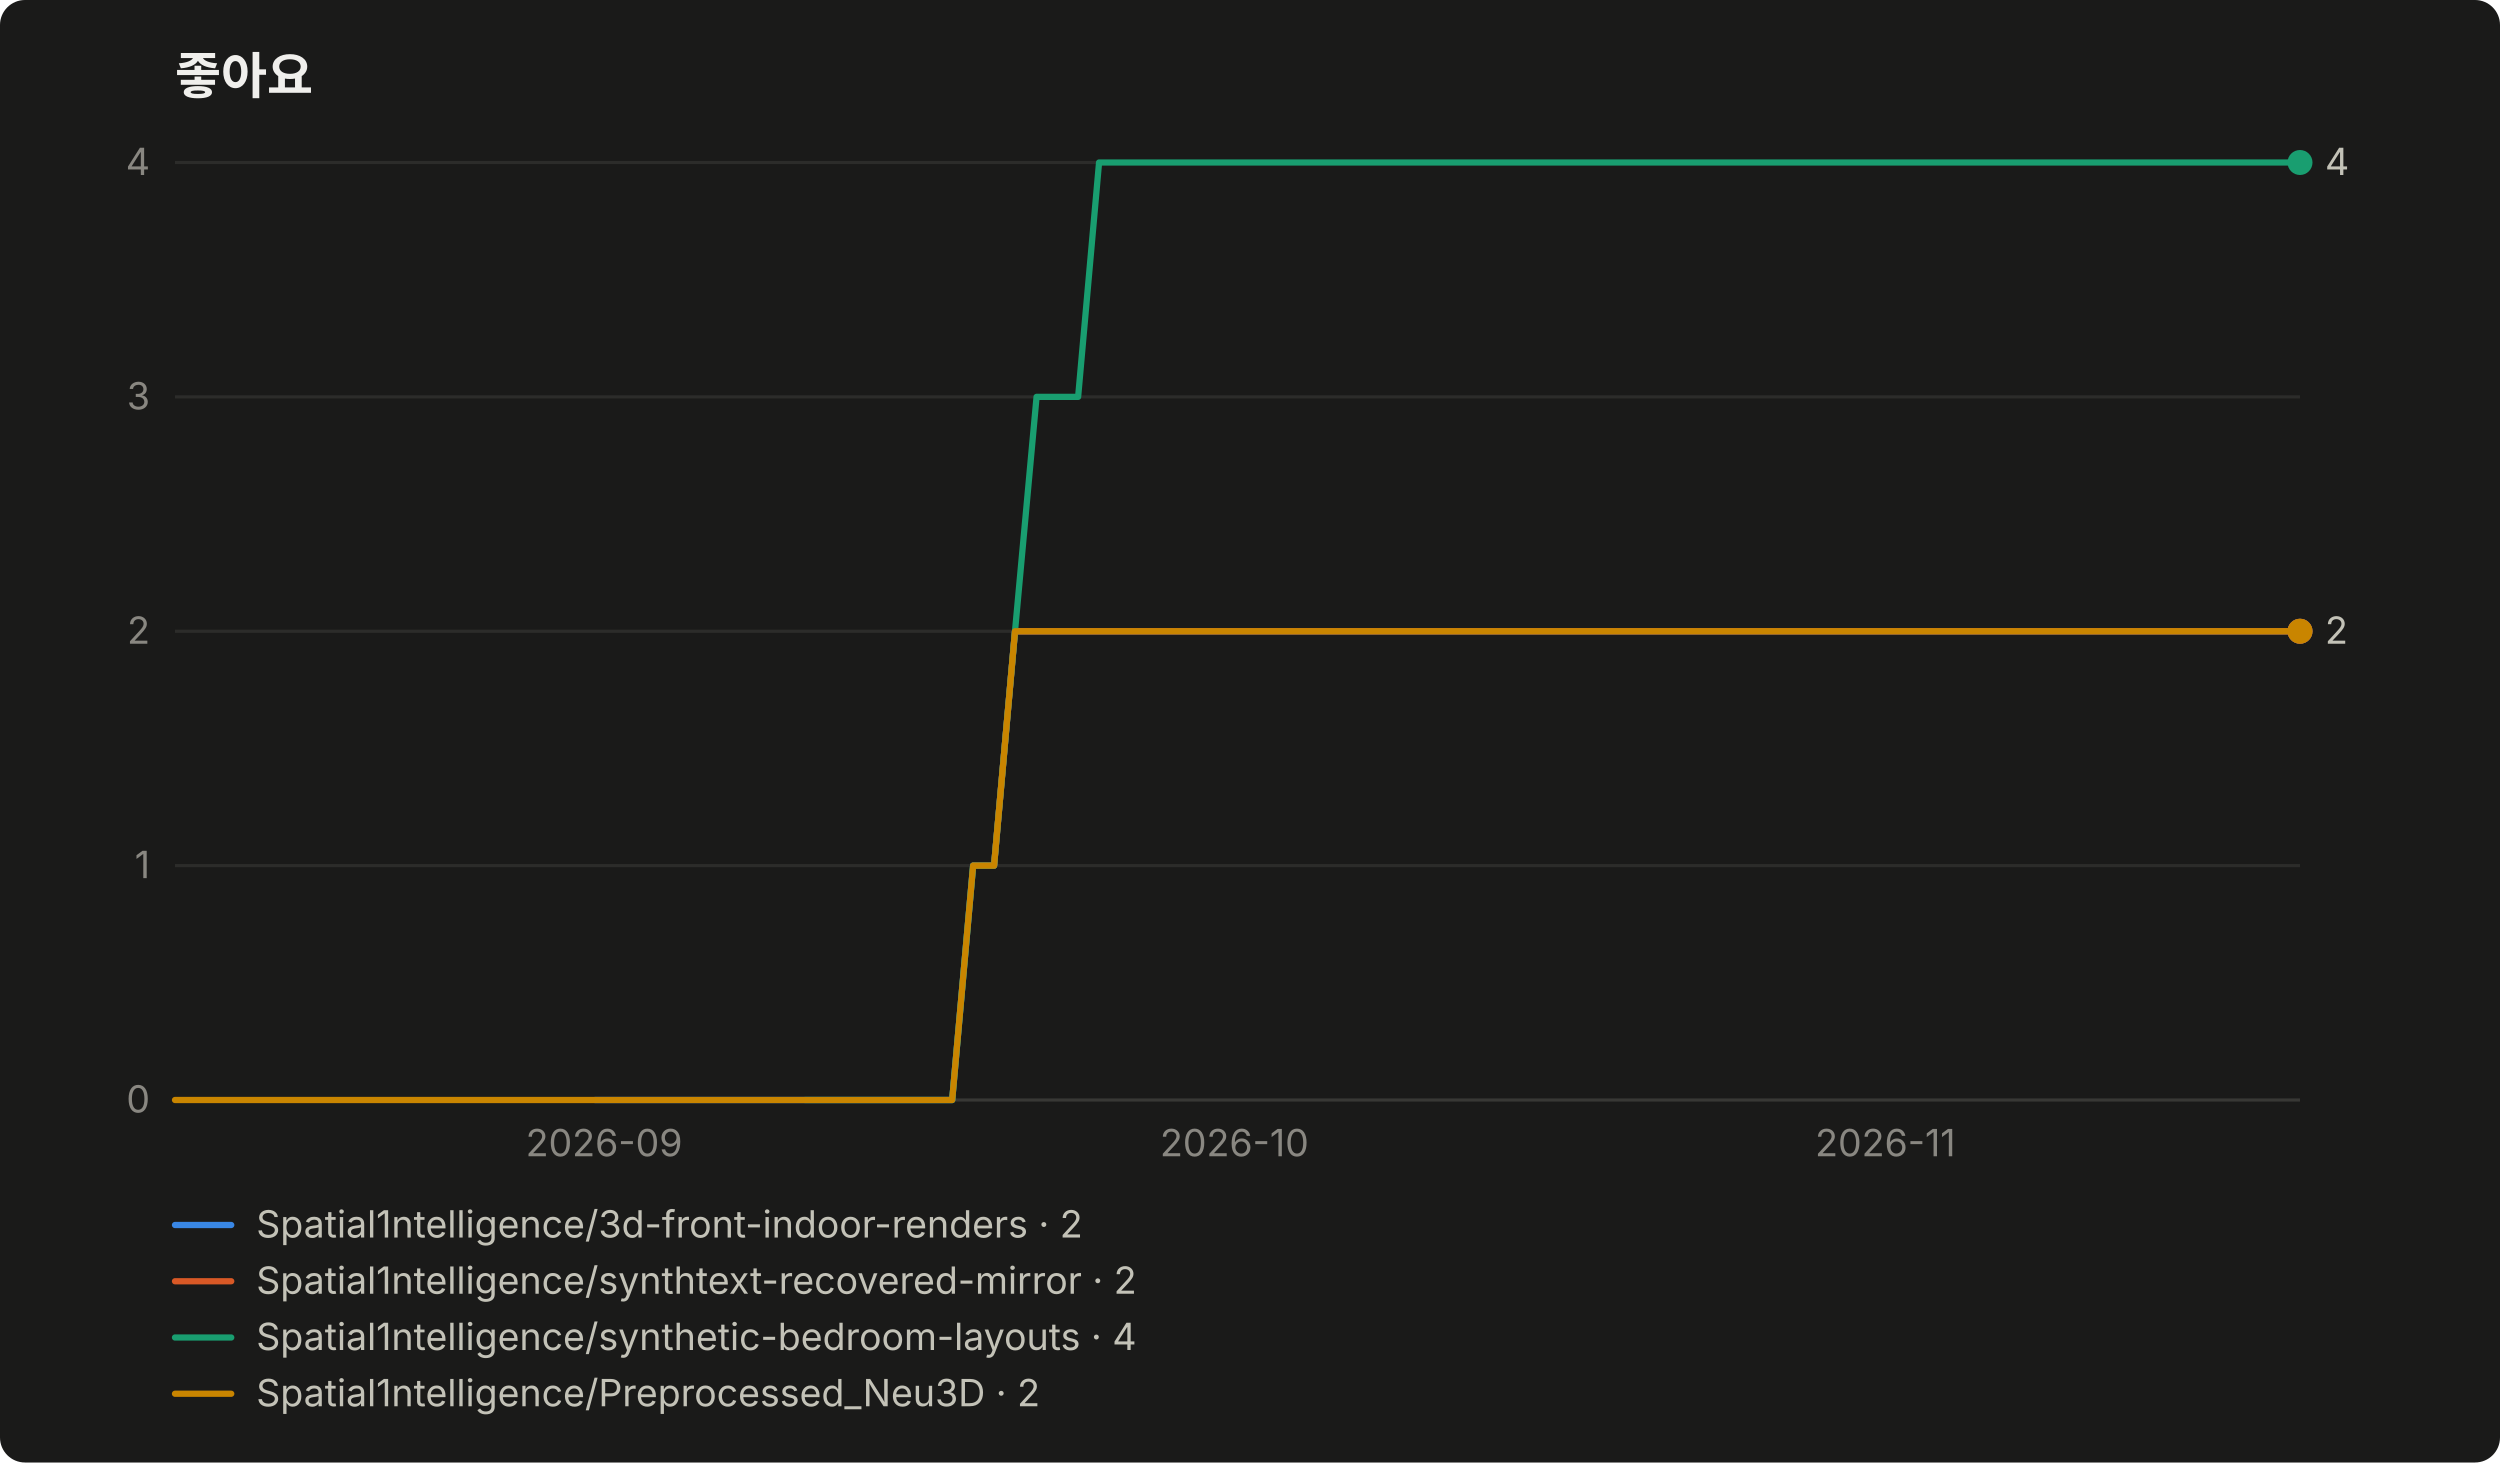
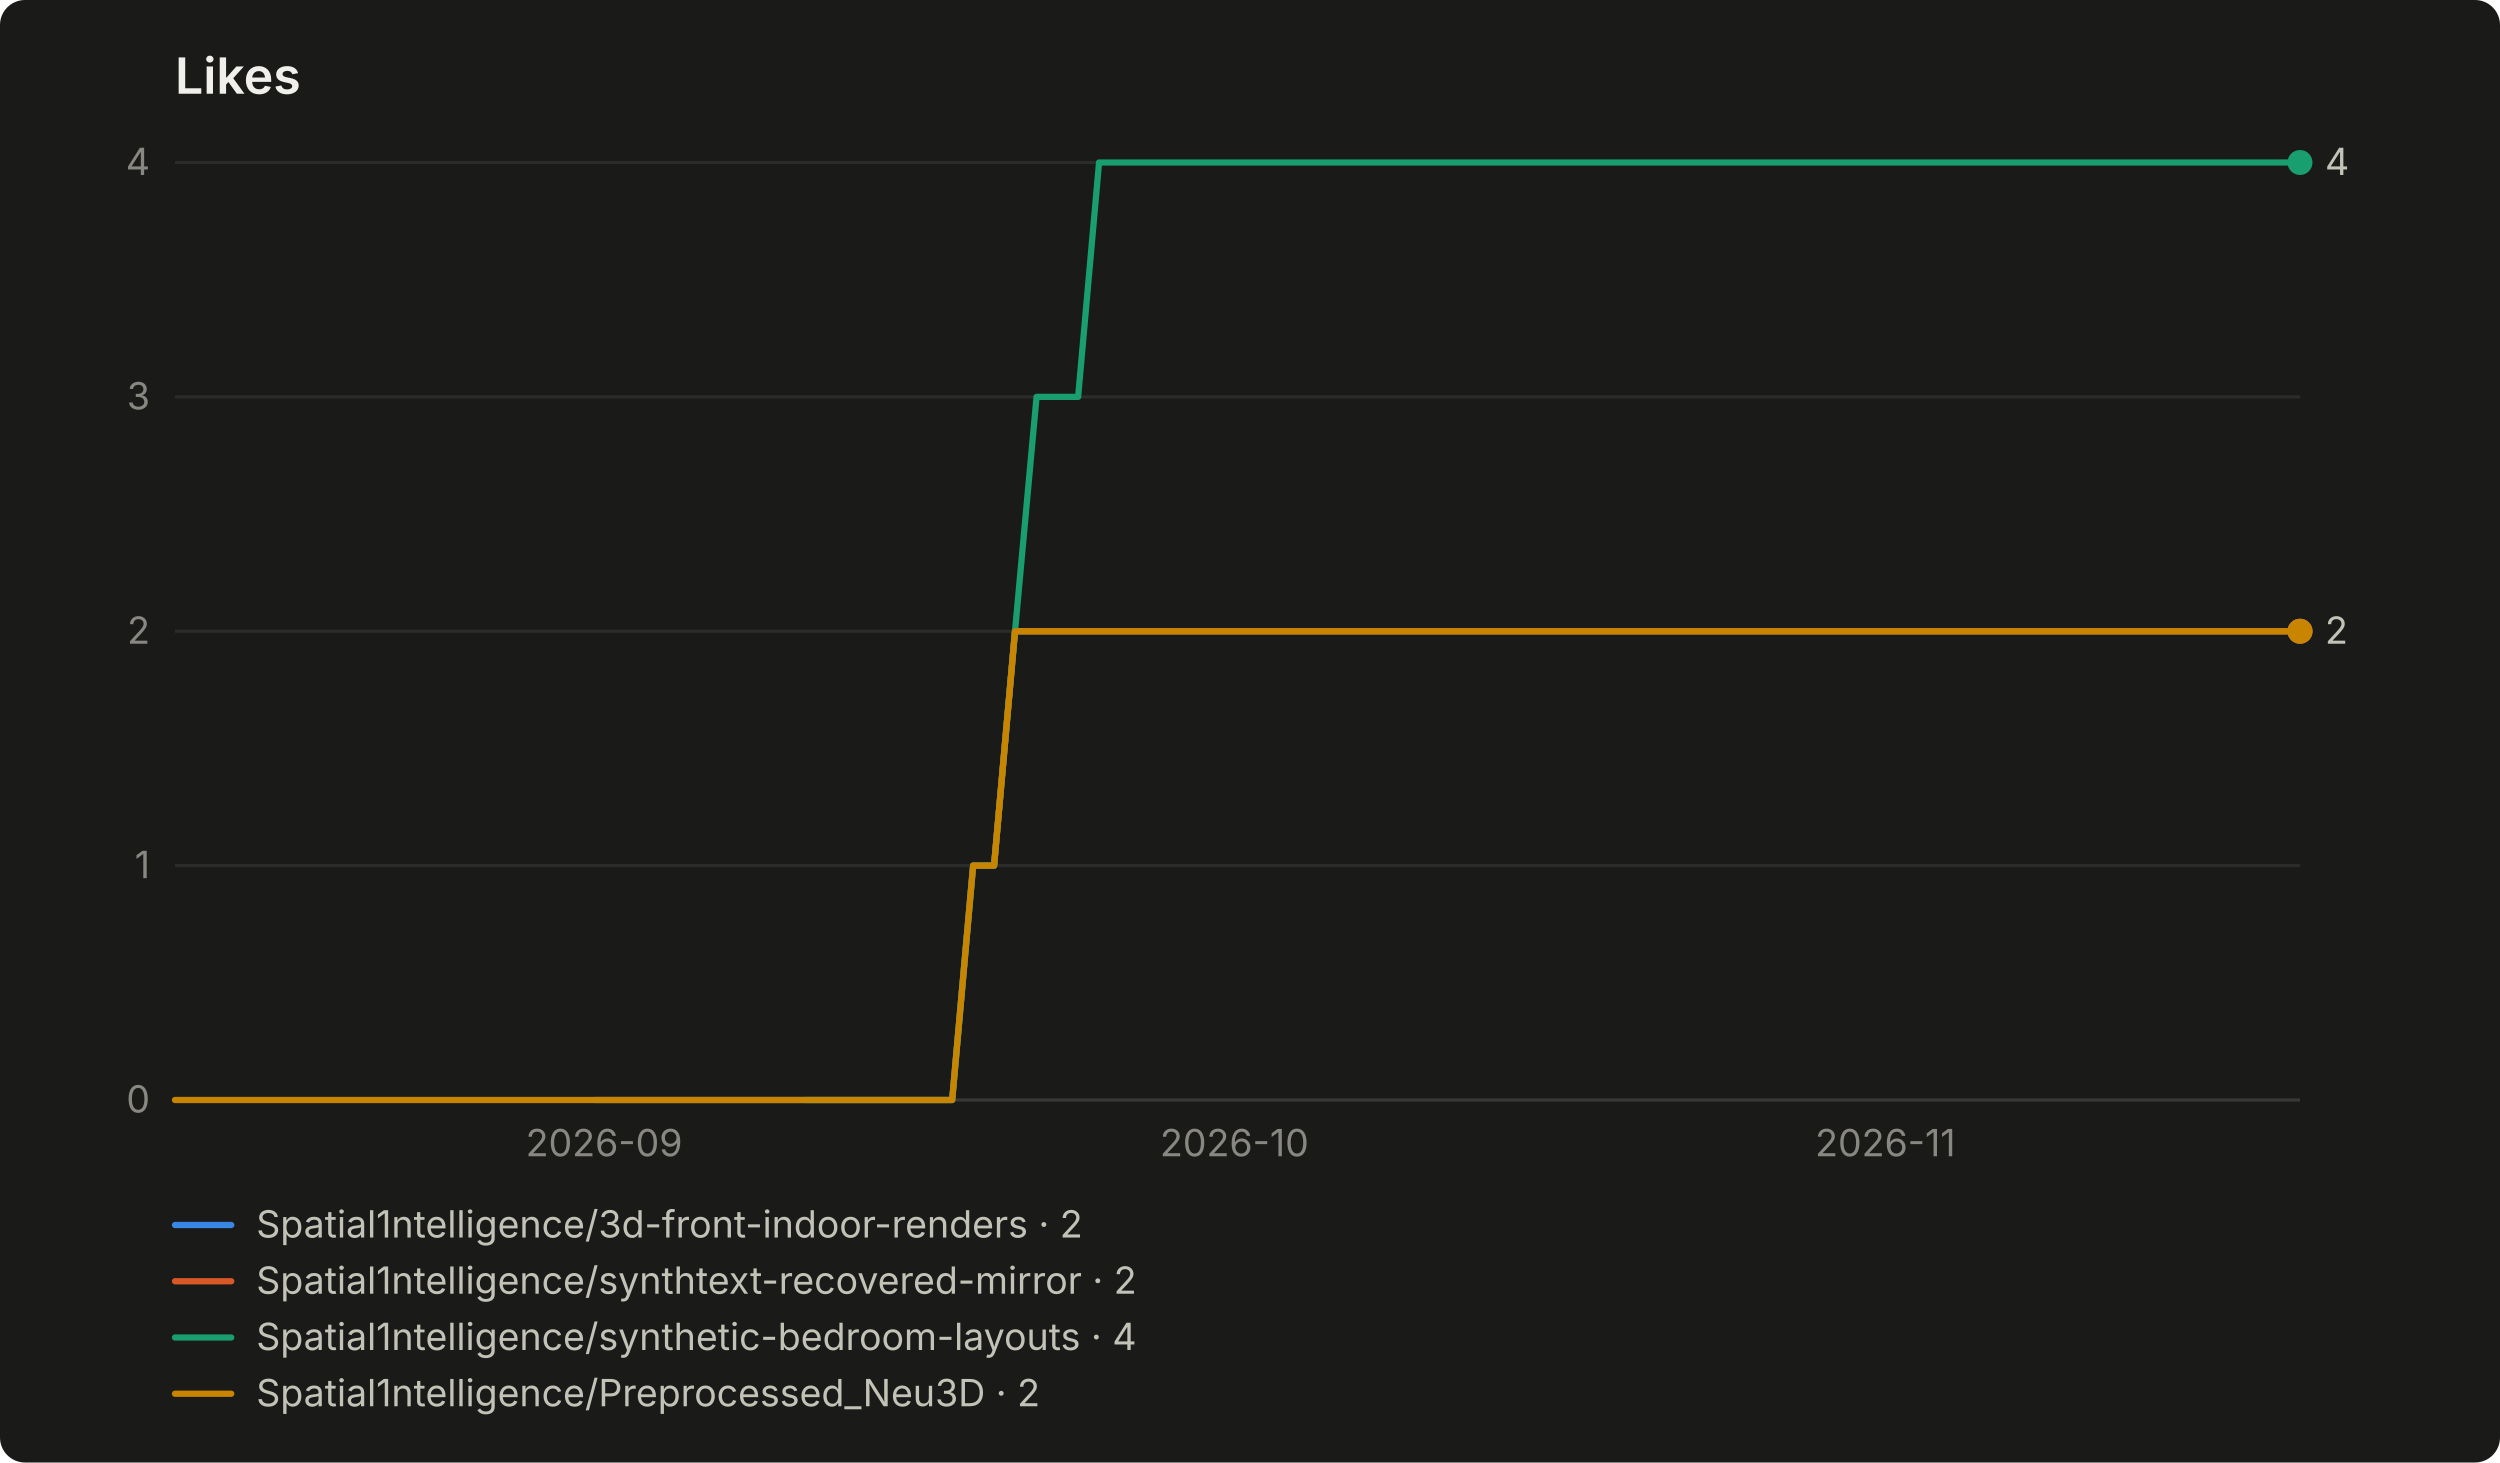
<svg xmlns="http://www.w3.org/2000/svg" viewBox="0 0 800 468" width="800" height="468" font-family="system-ui,-apple-system,'Segoe UI',sans-serif" font-size="12">
  <style>.bg{fill:#1a1a19}.t1{fill:#f0efec}.t2{fill:#c3c2b7}.mu{fill:#898781}.sm{stroke:#898781}.grid{stroke:#2c2c2a}.axis{stroke:#383835}.s0{stroke:#3987e5}.f0{fill:#3987e5}.s1{stroke:#d95926}.f1{fill:#d95926}.s2{stroke:#199e70}.f2{fill:#199e70}.s3{stroke:#c98500}.f3{fill:#c98500}.s4{stroke:#d55181}.f4{fill:#d55181}.s5{stroke:#008300}.f5{fill:#008300}.s6{stroke:#9085e9}.f6{fill:#9085e9}.s7{stroke:#e66767}.f7{fill:#e66767}.ln{fill:none;stroke-width:2;stroke-linejoin:round;stroke-linecap:round}.wash{opacity:.1}.tk{font-variant-numeric:tabular-nums}</style>
  <rect class="bg" width="800" height="468" rx="8" />
  <g>
    <line class="axis" x1="56" x2="736" y1="352.0" y2="352.0" />
    <line class="grid" x1="56" x2="736" y1="277.0" y2="277.0" />
    <line class="grid" x1="56" x2="736" y1="202.0" y2="202.0" />
    <line class="grid" x1="56" x2="736" y1="127.0" y2="127.0" />
    <line class="grid" x1="56" x2="736" y1="52.0" y2="52.0" />
    <polyline class="ln s0" points="190.4,352.0 197.2,352.0 203.9,352.0 210.6,352.0 217.4,352.0 224.1,352.0 230.7,352.0 237.5,352.0 244.2,352.0 251.0,352.0 257.6,352.0 264.4,352.0 271.1,352.0 277.8,352.0 284.5,352.0 291.2,352.0 298.0,352.0 304.7,352.0 311.4,277.0 318.1,277.0 324.8,202.0 331.7,202.0 338.3,202.0 345.0,202.0 351.7,202.0 358.5,202.0 365.2,202.0 371.9,202.0 378.6,202.0 385.5,202.0 392.0,202.0 398.8,202.0 405.5,202.0 412.2,202.0 419.0,202.0 425.7,202.0 432.4,202.0 439.1,202.0 445.8,202.0 452.5,202.0 459.3,202.0 466.0,202.0 472.7,202.0 479.4,202.0 486.1,202.0 492.9,202.0 499.6,202.0 506.3,202.0 513.0,202.0 519.7,202.0 526.5,202.0 539.9,202.0 546.7,202.0 553.4,202.0 560.1,202.0 566.8,202.0 573.6,202.0 587.0,202.0 593.7,202.0 600.4,202.0 607.1,202.0 613.8,202.0 620.5,202.0 627.3,202.0 629.5,202.0 634.0,202.0 640.8,202.0 647.5,202.0 654.2,202.0 660.9,202.0 667.6,202.0 674.4,202.0 681.1,202.0 687.8,202.0 694.5,202.0 701.2,202.0 708.0,202.0 714.8,202.0 721.4,202.0 728.5,202.0 734.9,202.0 735.9,202.0 736.0,202.0 736.0,202.0" />
    <circle class="f0" cx="736.0" cy="202.0" r="4" />
    <line class="ln s0" x1="56" x2="74" y1="392" y2="392" />
    <polyline class="ln s1" points="311.4,277.0 318.1,277.0 324.8,202.0 331.7,202.0 338.3,202.0 345.0,202.0 351.7,202.0 358.5,202.0 365.2,202.0 371.9,202.0 378.6,202.0 385.5,202.0 392.0,202.0 398.8,202.0 405.5,202.0 412.2,202.0 419.0,202.0 425.7,202.0 432.4,202.0 439.1,202.0 445.8,202.0 452.5,202.0 459.3,202.0 466.0,202.0 472.7,202.0 479.4,202.0 486.1,202.0 492.9,202.0 499.6,202.0 506.3,202.0 513.0,202.0 519.7,202.0 526.5,202.0 539.9,202.0 546.7,202.0 553.4,202.0 560.1,202.0 566.8,202.0 573.6,202.0 587.0,202.0 593.7,202.0 600.4,202.0 607.1,202.0 613.8,202.0 620.5,202.0 627.3,202.0 629.5,202.0 634.0,202.0 640.8,202.0 647.5,202.0 654.2,202.0 660.9,202.0 667.6,202.0 674.4,202.0 681.1,202.0 687.8,202.0 694.5,202.0 701.2,202.0 708.0,202.0 714.8,202.0 721.4,202.0 728.5,202.0 734.9,202.0 735.9,202.0 736.0,202.0 736.0,202.0" />
    <circle class="f1" cx="736.0" cy="202.0" r="4" />
    <line class="ln s1" x1="56" x2="74" y1="410" y2="410" />
    <polyline class="ln s2" points="257.6,352.0 264.4,352.0 271.1,352.0 277.8,352.0 284.5,352.0 291.2,352.0 298.0,352.0 304.7,352.0 311.4,277.0 318.1,277.0 324.8,202.0 331.7,127.0 338.3,127.0 345.0,127.0 351.7,52.0 358.5,52.0 365.2,52.0 371.9,52.0 378.6,52.0 385.5,52.0 392.0,52.0 398.8,52.0 405.5,52.0 412.2,52.0 419.0,52.0 425.7,52.0 432.4,52.0 439.1,52.0 445.8,52.0 452.5,52.0 459.3,52.0 466.0,52.0 472.7,52.0 479.4,52.0 486.1,52.0 492.9,52.0 499.6,52.0 506.3,52.0 513.0,52.0 519.7,52.0 526.5,52.0 539.9,52.0 546.7,52.0 553.4,52.0 560.1,52.0 566.8,52.0 573.6,52.0 587.0,52.0 593.7,52.0 600.4,52.0 607.1,52.0 613.8,52.0 620.5,52.0 627.3,52.0 629.5,52.0 634.0,52.0 640.8,52.0 647.5,52.0 654.2,52.0 660.9,52.0 667.6,52.0 674.4,52.0 681.1,52.0 687.8,52.0 694.5,52.0 701.2,52.0 708.0,52.0 714.8,52.0 721.4,52.0 728.5,52.0 734.9,52.0 735.9,52.0 736.0,52.0 736.0,52.0" />
    <circle class="f2" cx="736.0" cy="52.0" r="4" />
    <line class="ln s2" x1="56" x2="74" y1="428" y2="428" />
    <polyline class="ln s3" points="56.0,352.0 62.7,352.0 69.4,352.0 76.1,352.0 83.0,352.0 89.7,352.0 96.3,352.0 103.1,352.0 109.9,352.0 116.5,352.0 123.3,352.0 130.0,352.0 136.6,352.0 143.4,352.0 150.1,352.0 163.5,352.0 170.3,352.0 177.0,352.0 183.7,352.0 190.4,352.0 197.2,352.0 203.9,352.0 210.6,352.0 217.4,352.0 224.1,352.0 230.7,352.0 237.5,352.0 244.2,352.0 251.0,352.0 257.6,352.0 264.4,352.0 271.1,352.0 277.8,352.0 284.5,352.0 291.2,352.0 298.0,352.0 304.7,352.0 311.4,277.0 318.1,277.0 324.8,202.0 331.7,202.0 338.3,202.0 345.0,202.0 351.7,202.0 358.5,202.0 365.2,202.0 371.9,202.0 378.6,202.0 385.5,202.0 392.0,202.0 398.8,202.0 405.5,202.0 412.2,202.0 419.0,202.0 425.7,202.0 432.4,202.0 439.1,202.0 445.8,202.0 452.5,202.0 459.3,202.0 466.0,202.0 472.7,202.0 479.4,202.0 486.1,202.0 492.9,202.0 499.6,202.0 506.3,202.0 513.0,202.0 519.7,202.0 526.5,202.0 539.9,202.0 546.7,202.0 553.4,202.0 560.1,202.0 566.8,202.0 573.6,202.0 587.0,202.0 593.7,202.0 600.4,202.0 607.1,202.0 613.8,202.0 620.5,202.0 627.3,202.0 629.5,202.0 634.0,202.0 640.8,202.0 647.5,202.0 654.2,202.0 660.9,202.0 667.6,202.0 674.4,202.0 681.1,202.0 687.8,202.0 694.5,202.0 701.2,202.0 708.0,202.0 714.8,202.0 721.4,202.0 728.5,202.0 734.9,202.0 735.9,202.0 736.0,202.0 736.0,202.0" />
    <circle class="f3" cx="736.0" cy="202.0" r="4" />
    <line class="ln s3" x1="56" x2="74" y1="446" y2="446" />
  </g>
-   <text class="t1" x="56" y="30" font-size="16" font-weight="600">좋아요</text>
+   <text class="t1" x="56" y="30" font-size="16" font-weight="600">Likes</text>
  <text class="mu tk" x="48" y="356.0" text-anchor="end">0</text>
  <text class="mu tk" x="48" y="281.0" text-anchor="end">1</text>
  <text class="mu tk" x="48" y="206.0" text-anchor="end">2</text>
  <text class="mu tk" x="48" y="131.0" text-anchor="end">3</text>
  <text class="mu tk" x="48" y="56.0" text-anchor="end">4</text>
  <text class="mu tk" x="193.3" y="370" text-anchor="middle">2026-09</text>
  <text class="mu tk" x="395.0" y="370" text-anchor="middle">2026-10</text>
  <text class="mu tk" x="603.3" y="370" text-anchor="middle">2026-11</text>
  <text class="t2 tk" x="744.0" y="206.0">2</text>
  <text class="t2" x="82" y="396">Spatial1ntelligence/3d-front-indoor-renders · 2</text>
  <text class="t2" x="82" y="414">Spatial1ntelligence/synthtext-recovered-mirror · 2</text>
  <text class="t2 tk" x="744.0" y="56.0">4</text>
  <text class="t2" x="82" y="432">Spatial1ntelligence/synthetic-bedroom-layouts · 4</text>
  <text class="t2" x="82" y="450">Spatial1ntelligence/Preprocessed_Neu3D · 2</text>
</svg>
